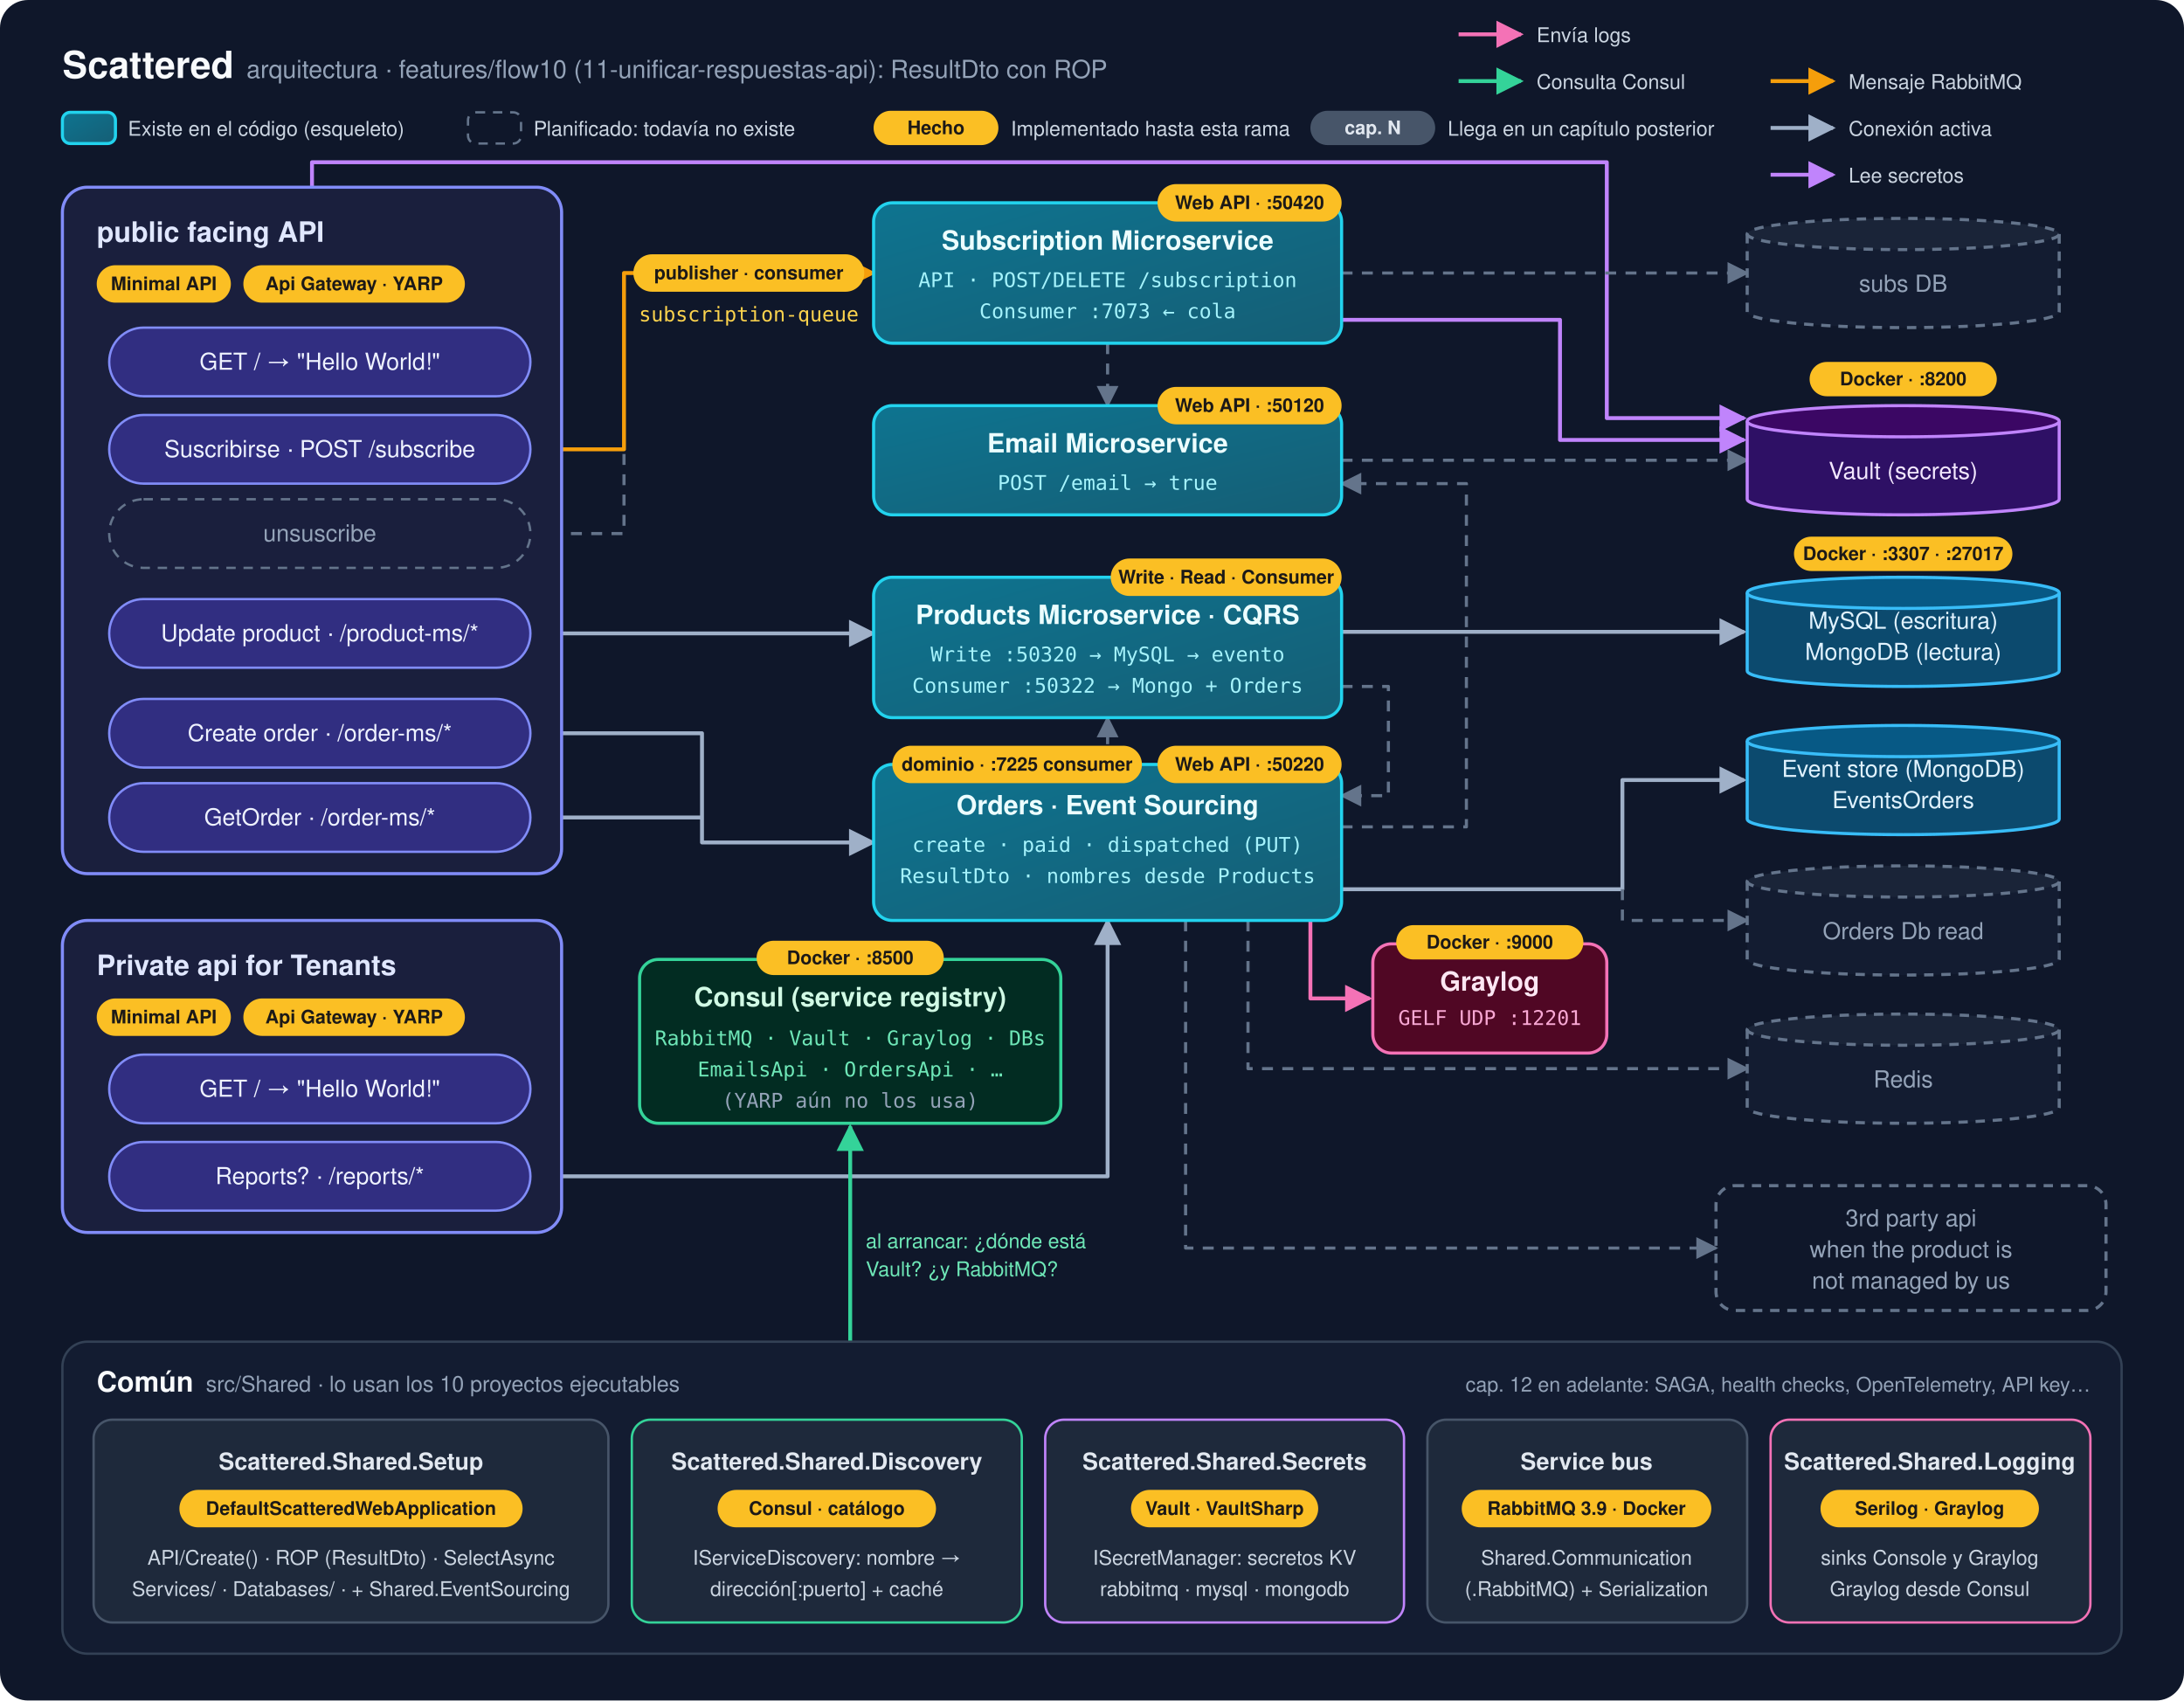
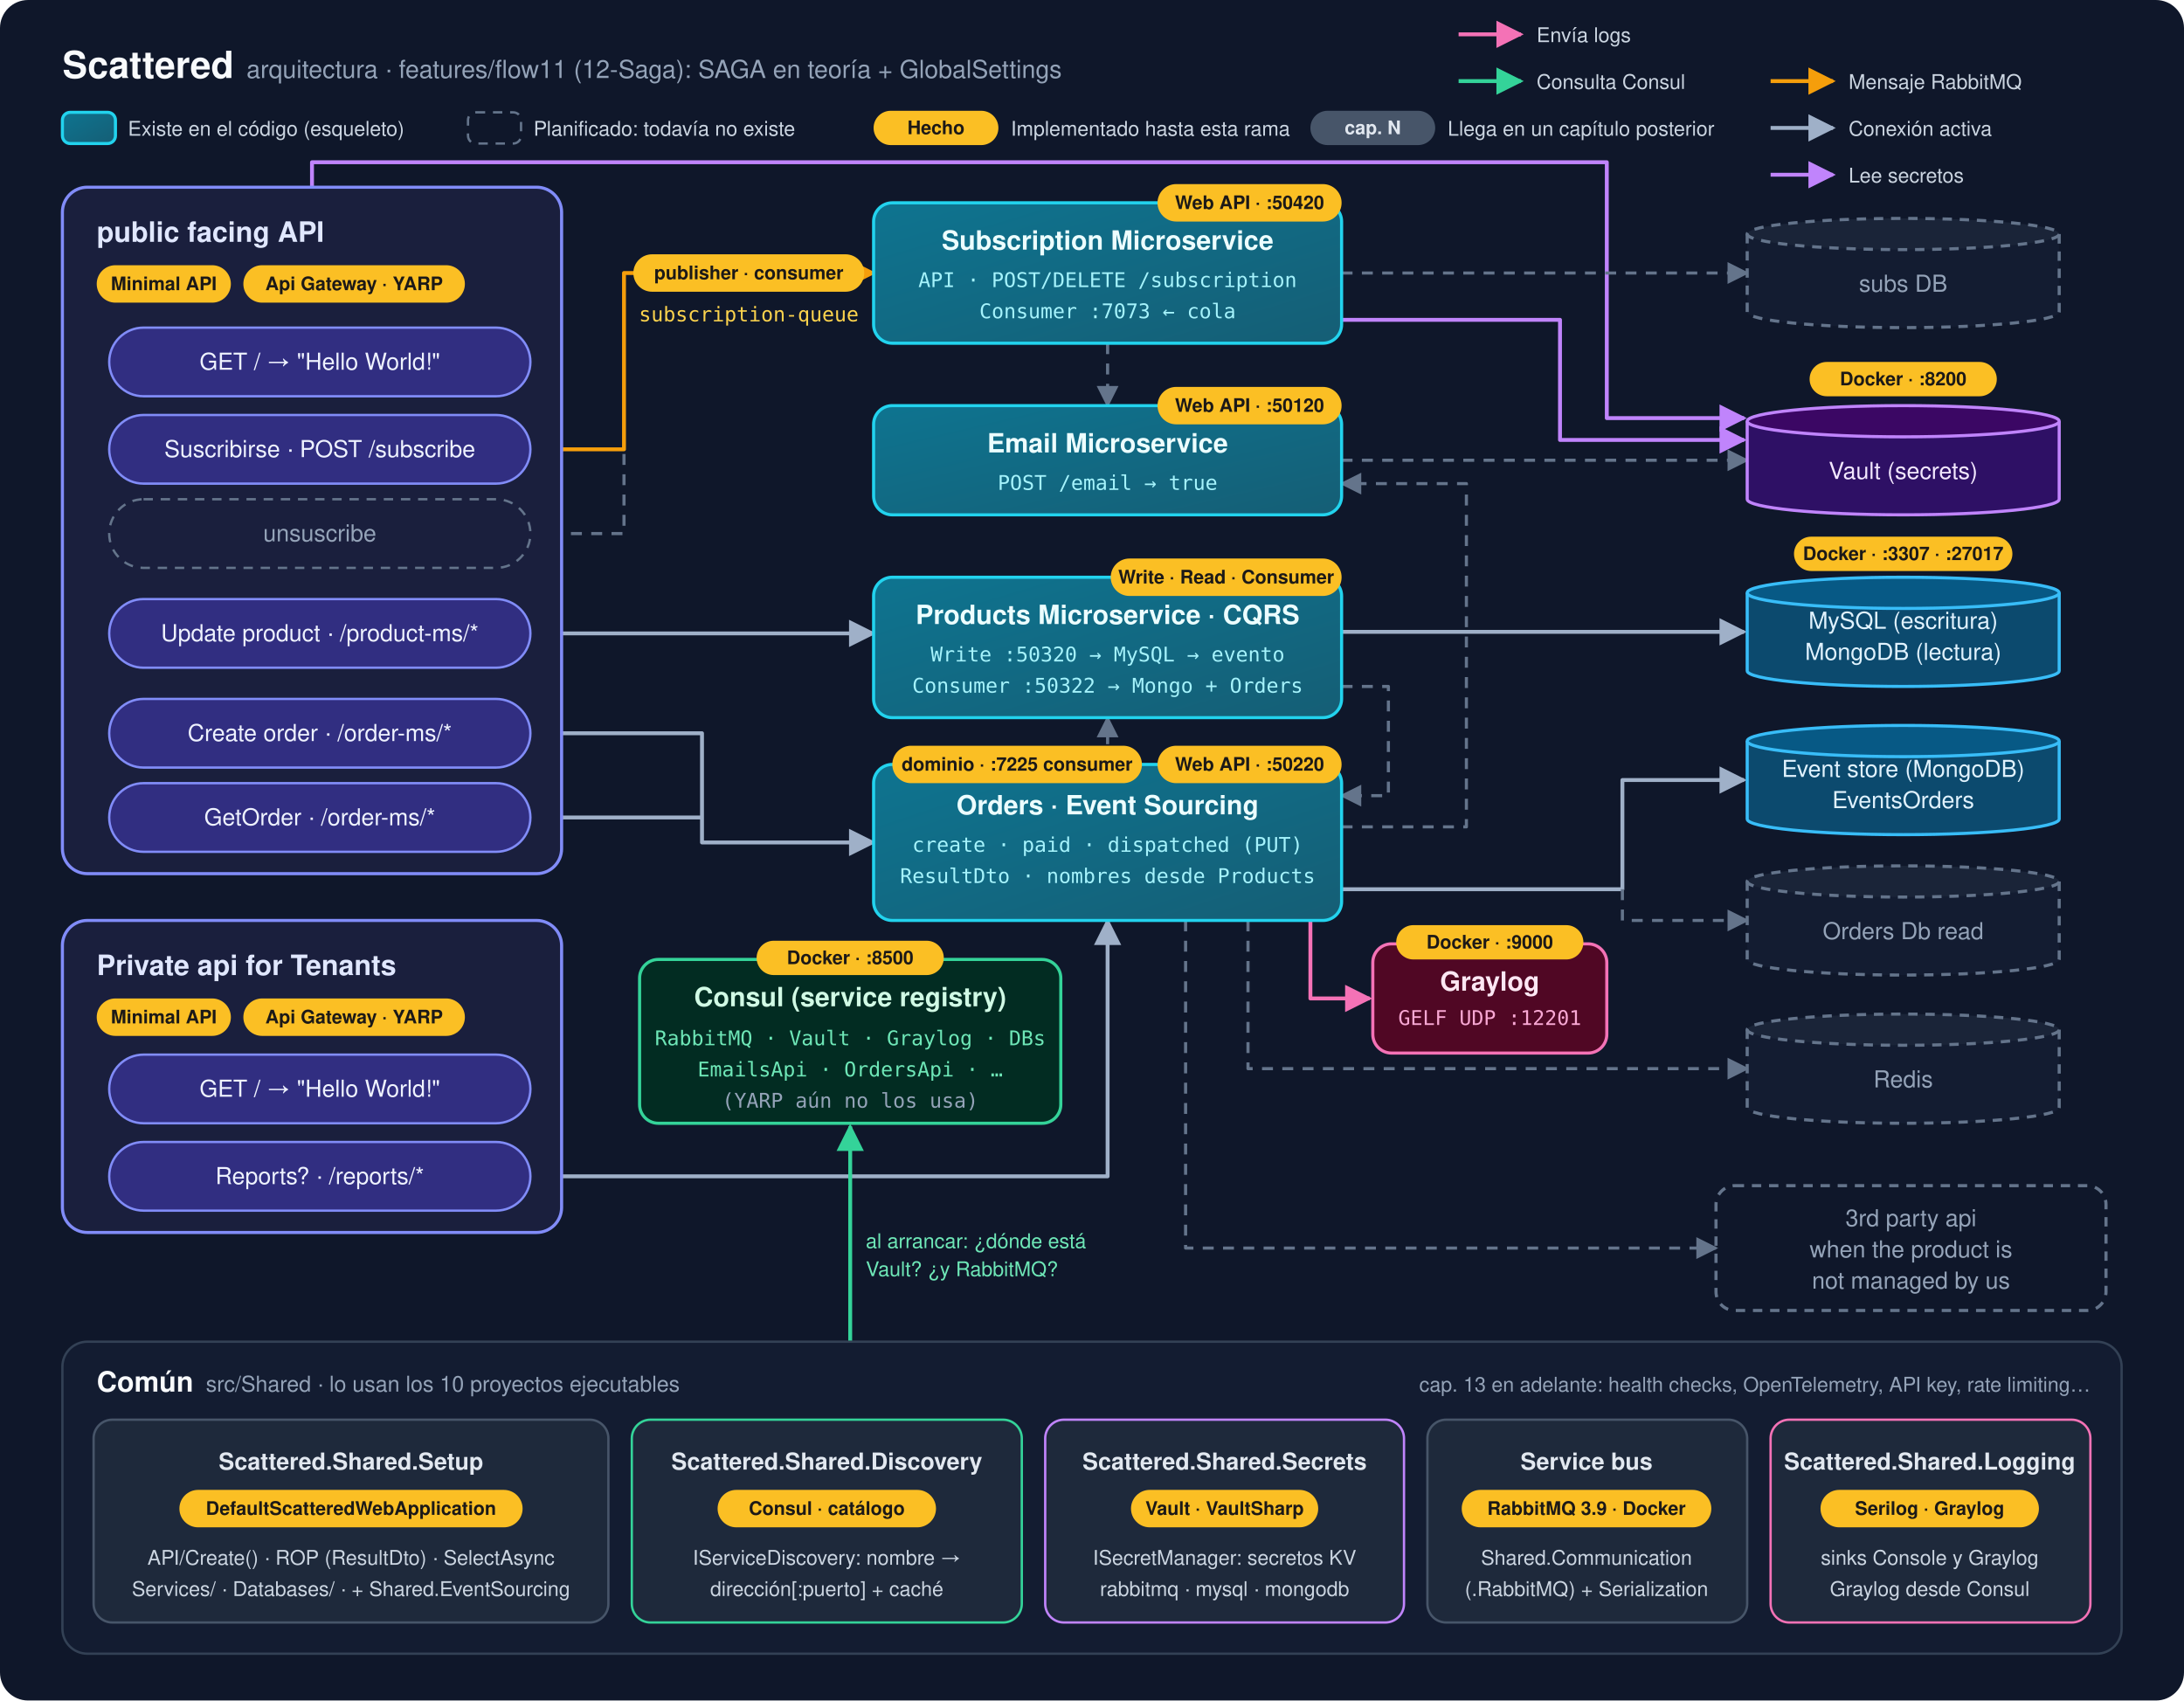
<svg xmlns="http://www.w3.org/2000/svg" viewBox="0 0 1400 1090" width="1400" height="1090" font-family="'Segoe UI', 'Helvetica Neue', Helvetica, Arial, sans-serif">
  <defs>
    <marker id="arrow" viewBox="0 0 10 10" refX="9" refY="5" markerWidth="7" markerHeight="7" orient="auto">
      <path d="M0 0 L10 5 L0 10 z" fill="#64748b" />
    </marker>
    <marker id="arrow-async" viewBox="0 0 10 10" refX="9" refY="5" markerWidth="7" markerHeight="7" orient="auto">
      <path d="M0 0 L10 5 L0 10 z" fill="#f59e0b" />
    </marker>
    <marker id="arrow-live" viewBox="0 0 10 10" refX="9" refY="5" markerWidth="7" markerHeight="7" orient="auto">
      <path d="M0 0 L10 5 L0 10 z" fill="#9fb0c8" />
    </marker>
    <marker id="arrow-discovery" viewBox="0 0 10 10" refX="9" refY="5" markerWidth="7" markerHeight="7" orient="auto">
      <path d="M0 0 L10 5 L0 10 z" fill="#34d399" />
    </marker>
    <marker id="arrow-log" viewBox="0 0 10 10" refX="9" refY="5" markerWidth="7" markerHeight="7" orient="auto">
      <path d="M0 0 L10 5 L0 10 z" fill="#f472b6" />
    </marker>
    <marker id="arrow-secret" viewBox="0 0 10 10" refX="9" refY="5" markerWidth="7" markerHeight="7" orient="auto">
      <path d="M0 0 L10 5 L0 10 z" fill="#c084fc" />
    </marker>
    <linearGradient id="svc" x1="0" y1="0" x2="1" y2="1">
      <stop offset="0" stop-color="#0e7490" />
      <stop offset="1" stop-color="#155e75" />
    </linearGradient>
    <g id="db-live">
      <path d="M0 10 v50 a100 10 0 0 0 200 0 v-50" fill="#2e1065" stroke="#c084fc" stroke-width="2" />
      <ellipse cx="100" cy="10" rx="100" ry="10" fill="#3b0764" stroke="#c084fc" stroke-width="2" />
    </g>
    <g id="db-data">
      <path d="M0 10 v50 a100 10 0 0 0 200 0 v-50" fill="#0c4a6e" stroke="#38bdf8" stroke-width="2" />
      <ellipse cx="100" cy="10" rx="100" ry="10" fill="#075985" stroke="#38bdf8" stroke-width="2" />
    </g>
    <g id="db">
      <path d="M0 10 v50 a100 10 0 0 0 200 0 v-50" fill="#131c31" stroke="#64748b" stroke-width="2" stroke-dasharray="6 5" />
      <ellipse cx="100" cy="10" rx="100" ry="10" fill="#1a2438" stroke="#64748b" stroke-width="2" stroke-dasharray="6 5" />
    </g>
  </defs>
  <style>
    .plan { fill: none; stroke: #64748b; stroke-width: 2; stroke-dasharray: 7 6; stroke-linejoin: round; marker-end: url(#arrow); }
    .async-live { fill: none; stroke: #f59e0b; stroke-width: 2.5; stroke-linejoin: round; marker-end: url(#arrow-async); }
    .tag-warn { fill: #f87171; }
    .secret-live { fill: none; stroke: #c084fc; stroke-width: 2.5; stroke-linejoin: round; marker-end: url(#arrow-secret); }
    .discovery-live { fill: none; stroke: #34d399; stroke-width: 2.5; stroke-linejoin: round; marker-end: url(#arrow-discovery); }
    .log-live { fill: none; stroke: #f472b6; stroke-width: 2.5; stroke-linejoin: round; marker-end: url(#arrow-log); }
    .logs { fill: #500724; stroke: #f472b6; stroke-width: 2; }
    .registry { fill: #022c22; stroke: #34d399; stroke-width: 2; }
    .line { fill: none; stroke: #9fb0c8; stroke-width: 2.5; stroke-linejoin: round; marker-end: url(#arrow-live); }
    .join { fill: none; stroke: #9fb0c8; stroke-width: 2.5; stroke-linejoin: round; }
    .plan-join { fill: none; stroke: #64748b; stroke-width: 2; stroke-dasharray: 7 6; stroke-linejoin: round; }
    .gateway { fill: #1a1f3d; stroke: #818cf8; stroke-width: 2; }
    .gateway-title { fill: #e0e7ff; font-size: 18px; font-weight: 600; }
    .endpoint { fill: #312e81; stroke: #818cf8; stroke-width: 1.5; }
    .endpoint-text { fill: #eef2ff; font-size: 15px; text-anchor: middle; }
    .planned { fill: none; stroke: #64748b; stroke-width: 1.5; stroke-dasharray: 6 5; }
    .planned-text { fill: #94a3b8; font-size: 15px; text-anchor: middle; }
    .service { fill: url(#svc); stroke: #22d3ee; stroke-width: 2; }
    .service-text { fill: #ecfeff; font-size: 17px; font-weight: 600; text-anchor: middle; }
    .code { fill: #a5f3fc; font-size: 13px; text-anchor: middle; font-family: 'SFMono-Regular', Menlo, Consolas, monospace; }
    .db-text { fill: #94a3b8; font-size: 15px; text-anchor: middle; }
    .external { fill: none; stroke: #64748b; stroke-width: 2; stroke-dasharray: 6 5; }
    .tag { fill: #fbbf24; }
    .tag-next { fill: #475569; }
    .tag-text { fill: #1c1917; font-size: 12px; font-weight: 700; text-anchor: middle; }
    .tag-next-text { fill: #e2e8f0; font-size: 12px; font-weight: 700; text-anchor: middle; }
    .panel { fill: #131c31; stroke: #334155; stroke-width: 1.5; }
    .card { fill: #1e293b; stroke: #475569; stroke-width: 1.5; }
    .card-text { fill: #e2e8f0; font-size: 15px; font-weight: 600; text-anchor: middle; }
    .card-note { fill: #cbd5e1; font-size: 13px; text-anchor: middle; }
    .muted { fill: #94a3b8; }
    .legend { fill: #cbd5e1; font-size: 13px; }
  </style>
  <rect width="1400" height="1090" rx="18" fill="#0f172a" />
  <text x="40" y="50" fill="#f8fafc" font-size="24" font-weight="700">Scattered</text>
-   <text x="158" y="50" fill="#94a3b8" font-size="16">arquitectura · features/flow10 (11-unificar-respuestas-api): ResultDto con ROP</text>
+   <text x="158" y="50" fill="#94a3b8" font-size="16">arquitectura · features/flow11 (12-Saga): SAGA en teoría + GlobalSettings</text>
  <rect x="40" y="72" width="34" height="20" rx="5" class="service" />
  <text class="legend" x="82" y="87">Existe en el código (esqueleto)</text>
  <rect x="300" y="72" width="34" height="20" rx="5" class="planned" />
  <text class="legend" x="342" y="87">Planificado: todavía no existe</text>
  <rect class="tag" x="560" y="71" width="80" height="22" rx="11" />
  <text class="tag-text" x="600" y="86">Hecho</text>
  <text class="legend" x="648" y="87">Implementado hasta esta rama</text>
  <rect class="tag-next" x="840" y="71" width="80" height="22" rx="11" />
  <text class="tag-next-text" x="880" y="86">cap. N</text>
  <text class="legend" x="928" y="87">Llega en un capítulo posterior</text>
  <path class="line" d="M1135 82 H1175" />
  <text class="legend" x="1185" y="87">Conexión activa</text>
  <path class="async-live" d="M1135 52 H1175" />
  <text class="legend" x="1185" y="57">Mensaje RabbitMQ</text>
  <path class="secret-live" d="M1135 112 H1175" />
  <text class="legend" x="1185" y="117">Lee secretos</text>
  <path class="discovery-live" d="M935 52 H975" />
  <text class="legend" x="985" y="57">Consulta Consul</text>
  <path class="log-live" d="M935 22 H975" />
  <text class="legend" x="985" y="27">Envía logs</text>
  <path class="async-live" d="M340 288 H400 V175 H560" />
  <path class="plan-join" d="M340 342 H400 V288" />
  <path class="line" d="M340 406 H560" />
  <path class="line" d="M340 470 H450 V540 H560" />
  <path class="join" d="M340 524 H450" />
  <path class="line" d="M340 754 H710 V590" />
  <path class="plan" d="M710 220 V260" />
  <path class="secret-live" d="M860 205 H1000 V282 H1118" />
  <path class="secret-live" d="M200 120 V104 H1030 V268 H1118" />
  <path class="plan" d="M710 490 V460" />
  <path class="plan" d="M860 440 H890 V510 H860" />
  <path class="plan" d="M860 530 H940 V310 H860" />
  <path class="plan" d="M860 175 H1120" />
  <path class="plan" d="M860 295 H1120" />
  <path class="line" d="M860 405 H1118" />
  <path class="line" d="M860 570 H1040 V500 H1118" />
  <path class="plan" d="M1040 570 V590 H1120" />
  <path class="plan" d="M800 590 V685 H1120" />
  <path class="plan" d="M760 590 V800 H1100" />
  <path class="discovery-live" d="M545 860 V722" />
  <path class="log-live" d="M840 590 V640 H878" />
  <rect class="gateway" x="40" y="120" width="320" height="440" rx="16" />
  <text class="gateway-title" x="62" y="155">public facing API</text>
  <rect class="tag" x="62" y="170" width="86" height="24" rx="12" />
  <text class="tag-text" x="105" y="186">Minimal API</text>
  <rect class="tag" x="156" y="170" width="142" height="24" rx="12" />
  <text class="tag-text" x="227" y="186">Api Gateway · YARP</text>
  <rect class="endpoint" x="70" y="210" width="270" height="44" rx="22" />
  <text class="endpoint-text" x="205" y="237">GET /  →  "Hello World!"</text>
  <rect class="endpoint" x="70" y="266" width="270" height="44" rx="22" />
  <text class="endpoint-text" x="205" y="293">Suscribirse · POST /subscribe</text>
  <rect class="planned" x="70" y="320" width="270" height="44" rx="22" />
  <text class="planned-text" x="205" y="347">unsuscribe</text>
  <rect class="endpoint" x="70" y="384" width="270" height="44" rx="22" />
  <text class="endpoint-text" x="205" y="411">Update product · /product-ms/*</text>
  <rect class="endpoint" x="70" y="448" width="270" height="44" rx="22" />
  <text class="endpoint-text" x="205" y="475">Create order · /order-ms/*</text>
  <rect class="endpoint" x="70" y="502" width="270" height="44" rx="22" />
  <text class="endpoint-text" x="205" y="529">GetOrder · /order-ms/*</text>
  <rect class="gateway" x="40" y="590" width="320" height="200" rx="16" />
  <text class="gateway-title" x="62" y="625">Private api for Tenants</text>
  <rect class="tag" x="62" y="640" width="86" height="24" rx="12" />
  <text class="tag-text" x="105" y="656">Minimal API</text>
  <rect class="tag" x="156" y="640" width="142" height="24" rx="12" />
  <text class="tag-text" x="227" y="656">Api Gateway · YARP</text>
  <rect class="endpoint" x="70" y="676" width="270" height="44" rx="22" />
  <text class="endpoint-text" x="205" y="703">GET /  →  "Hello World!"</text>
  <rect class="endpoint" x="70" y="732" width="270" height="44" rx="22" />
  <text class="endpoint-text" x="205" y="759">Reports? · /reports/*</text>
  <rect class="service" x="560" y="130" width="300" height="90" rx="12" />
  <text class="service-text" x="710" y="160">Subscription Microservice</text>
  <text class="code" x="710" y="184">API · POST/DELETE /subscription</text>
  <text class="code" x="710" y="204">Consumer :7073 ← cola</text>
  <rect class="tag" x="742" y="118" width="118" height="24" rx="12" />
  <text class="tag-text" x="801" y="134">Web API · :50420</text>
  <rect class="service" x="560" y="260" width="300" height="70" rx="12" />
  <text class="service-text" x="710" y="290">Email Microservice</text>
  <text class="code" x="710" y="314">POST /email → true</text>
  <rect class="tag" x="742" y="248" width="118" height="24" rx="12" />
  <text class="tag-text" x="801" y="264">Web API · :50120</text>
  <rect class="service" x="560" y="370" width="300" height="90" rx="12" />
  <text class="service-text" x="710" y="400">Products Microservice · CQRS</text>
  <text class="code" x="710" y="424">Write :50320 → MySQL → evento</text>
  <text class="code" x="710" y="444">Consumer :50322 → Mongo + Orders</text>
  <rect class="tag" x="712" y="358" width="148" height="24" rx="12" />
  <text class="tag-text" x="786" y="374">Write · Read · Consumer</text>
  <rect class="service" x="560" y="490" width="300" height="100" rx="12" />
  <text class="service-text" x="710" y="522">Orders · Event Sourcing</text>
  <text class="code" x="710" y="546">create · paid · dispatched (PUT)</text>
  <text class="code" x="710" y="566">ResultDto · nombres desde Products</text>
  <rect class="tag" x="742" y="478" width="118" height="24" rx="12" />
  <text class="tag-text" x="801" y="494">Web API · :50220</text>
  <rect class="tag" x="572" y="478" width="160" height="24" rx="12" />
  <text class="tag-text" x="652" y="494">dominio · :7225 consumer</text>
  <rect class="tag" x="406" y="163" width="148" height="24" rx="12" />
  <text class="tag-text" x="480" y="179">publisher · consumer</text>
  <text class="code" x="480" y="206" style="fill:#fcd34d">subscription-queue</text>
  <rect class="logs" x="880" y="605" width="150" height="70" rx="12" />
  <text class="service-text" x="955" y="635" style="fill:#fce7f3">Graylog</text>
  <text class="code" x="955" y="657" style="fill:#f9a8d4">GELF UDP :12201</text>
  <rect class="tag" x="895" y="593" width="120" height="22" rx="11" />
  <text class="tag-text" x="955" y="608">Docker · :9000</text>
  <rect class="registry" x="410" y="615" width="270" height="105" rx="12" />
  <text class="service-text" x="545" y="645" style="fill:#d1fae5">Consul (service registry)</text>
  <text class="code" x="545" y="670" style="fill:#6ee7b7">RabbitMQ · Vault · Graylog · DBs</text>
  <text class="code" x="545" y="690" style="fill:#6ee7b7">EmailsApi · OrdersApi · …</text>
  <text class="code" x="545" y="710" style="fill:#94a3b8">(YARP aún no los usa)</text>
  <rect class="tag" x="485" y="603" width="120" height="22" rx="11" />
  <text class="tag-text" x="545" y="618">Docker · :8500</text>
  <text class="legend" x="555" y="800" style="fill:#6ee7b7">al arrancar: ¿dónde está</text>
  <text class="legend" x="555" y="818" style="fill:#6ee7b7">Vault? ¿y RabbitMQ?</text>
  <use href="#db" x="1120" y="140" />
  <text class="db-text" x="1220" y="187">subs DB</text>
  <use href="#db-live" x="1120" y="260" />
  <text class="db-text" x="1220" y="307" style="fill:#f3e8ff">Vault (secrets)</text>
  <rect class="tag" x="1160" y="232" width="120" height="22" rx="11" />
  <text class="tag-text" x="1220" y="247">Docker · :8200</text>
  <use href="#db-data" x="1120" y="370" />
  <text class="db-text" x="1220" y="403" style="fill:#e0f2fe">MySQL (escritura)</text>
  <text class="db-text" x="1220" y="423" style="fill:#e0f2fe">MongoDB (lectura)</text>
  <rect class="tag" x="1150" y="344" width="140" height="22" rx="11" />
  <text class="tag-text" x="1220" y="359">Docker · :3307 · :27017</text>
  <use href="#db-data" x="1120" y="465" />
  <text class="db-text" x="1220" y="498" style="fill:#e0f2fe">Event store (MongoDB)</text>
  <text class="db-text" x="1220" y="518" style="fill:#e0f2fe">EventsOrders</text>
  <use href="#db" x="1120" y="555" />
  <text class="db-text" x="1220" y="602">Orders Db read</text>
  <use href="#db" x="1120" y="650" />
  <text class="db-text" x="1220" y="697">Redis</text>
  <rect class="external" x="1100" y="760" width="250" height="80" rx="12" />
  <text class="db-text" x="1225" y="786">3rd party api</text>
  <text class="db-text" x="1225" y="806">when the product is</text>
  <text class="db-text" x="1225" y="826">not managed by us</text>
  <rect class="panel" x="40" y="860" width="1320" height="200" rx="16" />
  <text x="62" y="892" fill="#f8fafc" font-size="18" font-weight="600">Común</text>
  <text x="132" y="892" fill="#94a3b8" font-size="14">src/Shared · lo usan los 10 proyectos ejecutables</text>
-   <text x="1340" y="892" fill="#94a3b8" font-size="13" text-anchor="end">cap. 12 en adelante: SAGA, health checks, OpenTelemetry, API key…</text>
+   <text x="1340" y="892" fill="#94a3b8" font-size="13" text-anchor="end">cap. 13 en adelante: health checks, OpenTelemetry, API key, rate limiting…</text>
  <rect class="card" x="60" y="910" width="330" height="130" rx="12" />
  <text class="card-text" x="225" y="942">Scattered.Shared.Setup</text>
  <rect class="tag" x="115" y="955" width="220" height="24" rx="12" />
  <text class="tag-text" x="225" y="971">DefaultScatteredWebApplication</text>
  <text class="card-note" x="225" y="1003">API/Create() · ROP (ResultDto) · SelectAsync</text>
  <text class="card-note" x="225" y="1023">Services/ · Databases/ · + Shared.EventSourcing</text>
  <rect class="card" x="405" y="910" width="250" height="130" rx="12" style="stroke:#34d399" />
  <text class="card-text" x="530" y="942">Scattered.Shared.Discovery</text>
  <rect class="tag" x="460" y="955" width="140" height="24" rx="12" />
  <text class="tag-text" x="530" y="971">Consul · catálogo</text>
  <text class="card-note" x="530" y="1003">IServiceDiscovery: nombre →</text>
  <text class="card-note" x="530" y="1023">dirección[:puerto] + caché</text>
  <rect class="card" x="670" y="910" width="230" height="130" rx="12" style="stroke:#c084fc" />
  <text class="card-text" x="785" y="942">Scattered.Shared.Secrets</text>
  <rect class="tag" x="725" y="955" width="120" height="24" rx="12" />
  <text class="tag-text" x="785" y="971">Vault · VaultSharp</text>
  <text class="card-note" x="785" y="1003">ISecretManager: secretos KV</text>
  <text class="card-note" x="785" y="1023">rabbitmq · mysql · mongodb</text>
  <rect class="card" x="915" y="910" width="205" height="130" rx="12" />
  <text class="card-text" x="1017" y="942">Service bus</text>
  <rect class="tag" x="937" y="955" width="160" height="24" rx="12" />
  <text class="tag-text" x="1017" y="971">RabbitMQ 3.9 · Docker</text>
  <text class="card-note" x="1017" y="1003">Shared.Communication</text>
  <text class="card-note" x="1017" y="1023">(.RabbitMQ) + Serialization</text>
  <rect class="card" x="1135" y="910" width="205" height="130" rx="12" style="stroke:#f472b6" />
  <text class="card-text" x="1237" y="942">Scattered.Shared.Logging</text>
  <rect class="tag" x="1167" y="955" width="140" height="24" rx="12" />
  <text class="tag-text" x="1237" y="971">Serilog · Graylog</text>
  <text class="card-note" x="1237" y="1003">sinks Console y Graylog</text>
  <text class="card-note" x="1237" y="1023">Graylog desde Consul</text>
</svg>
